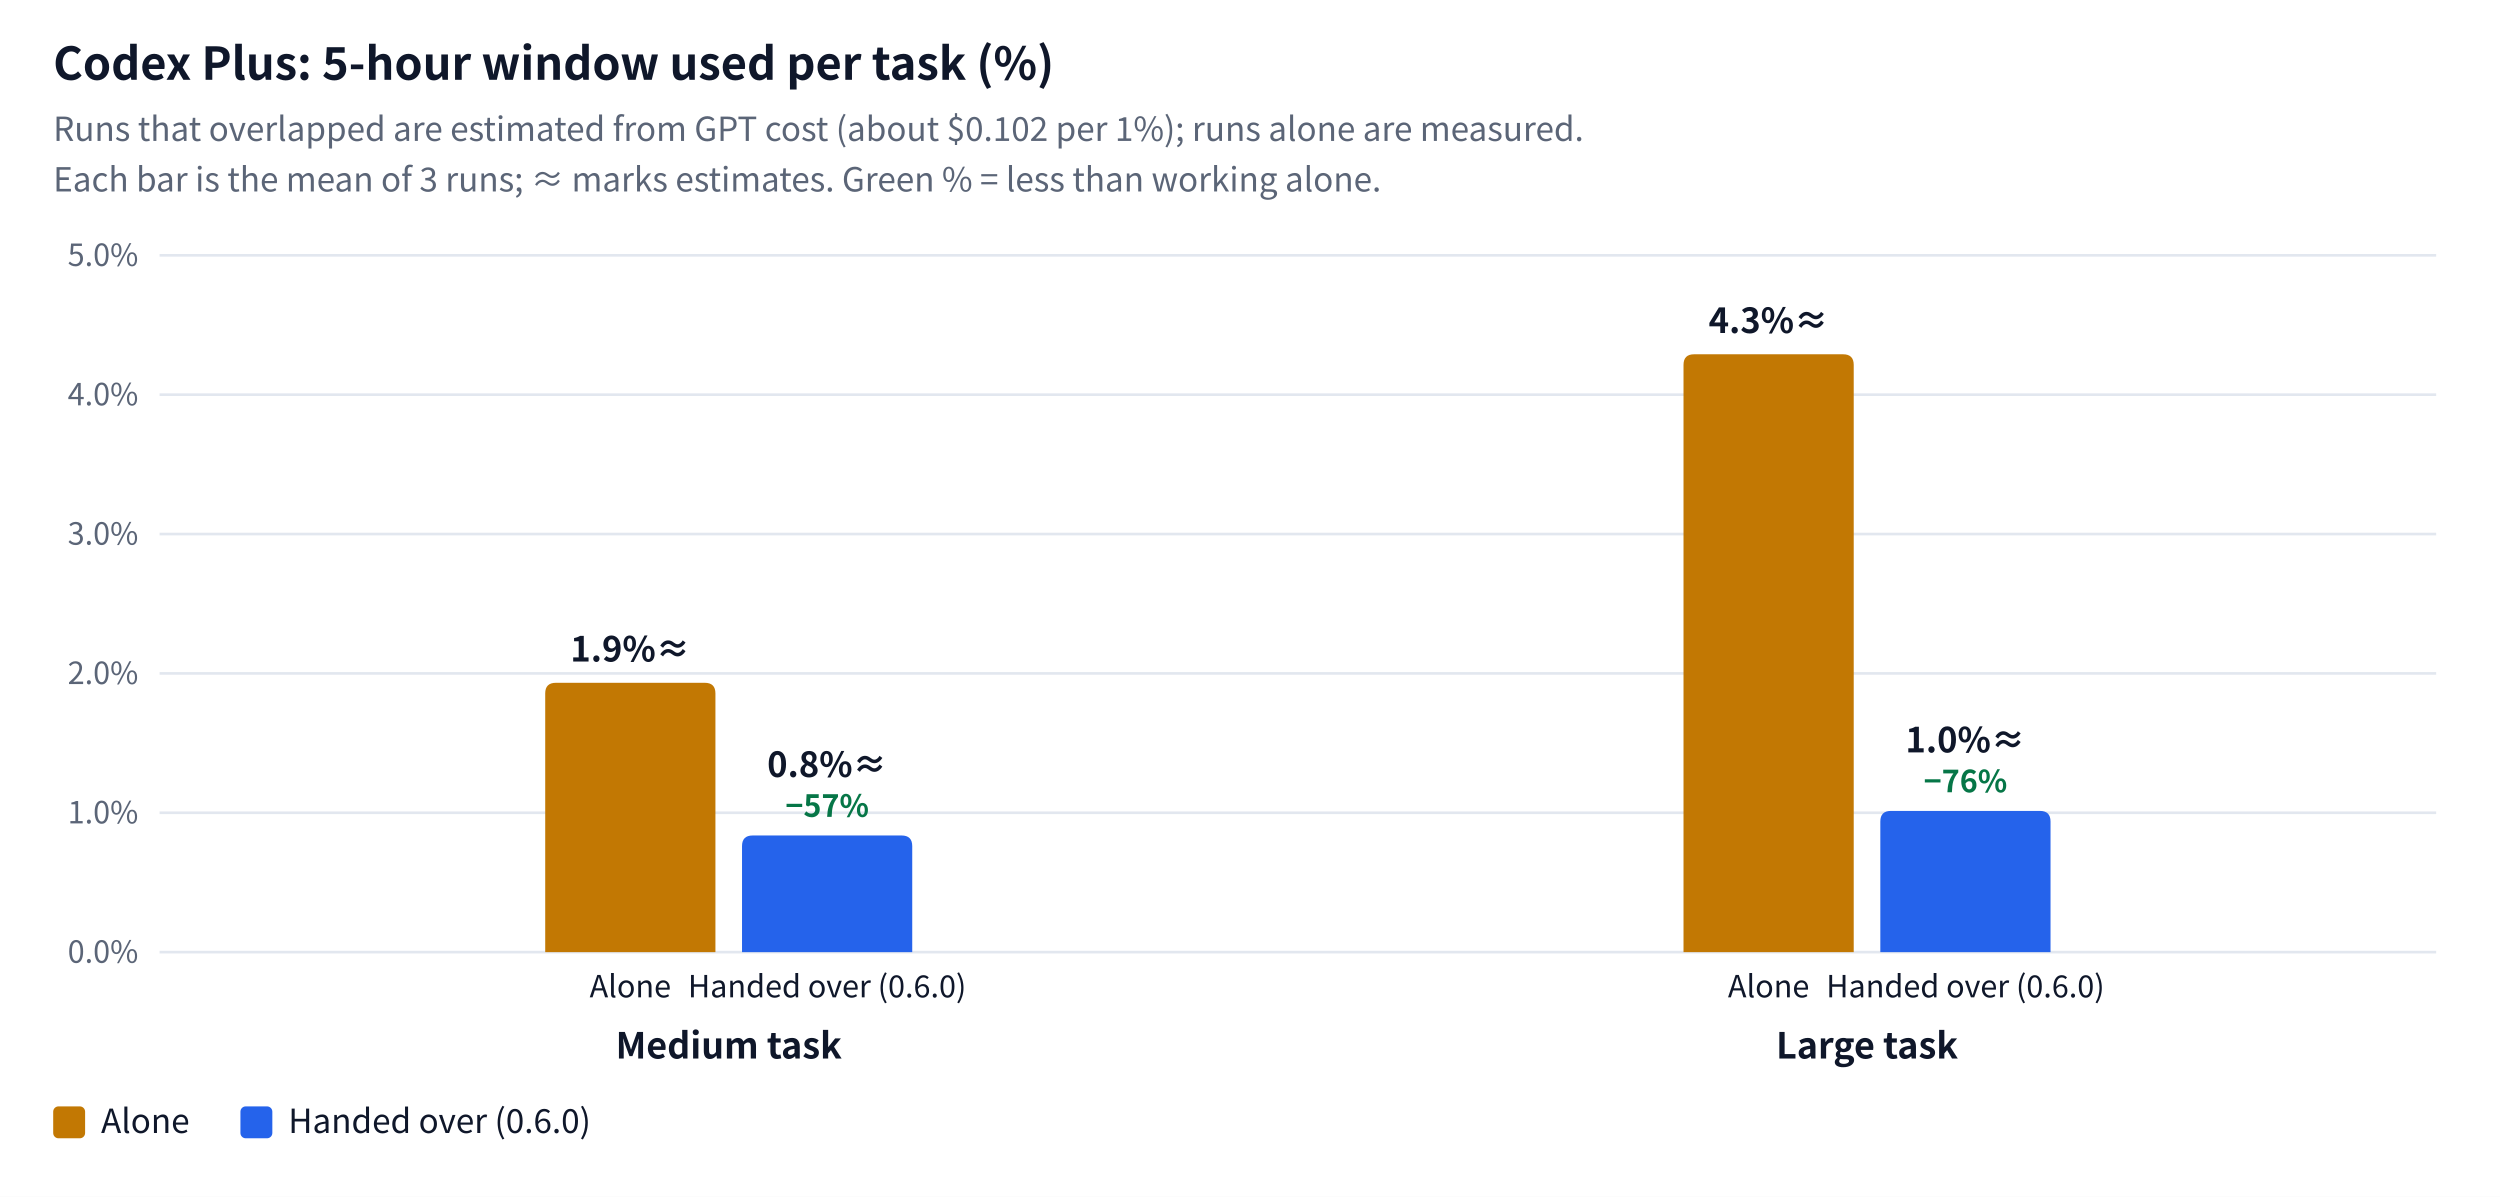
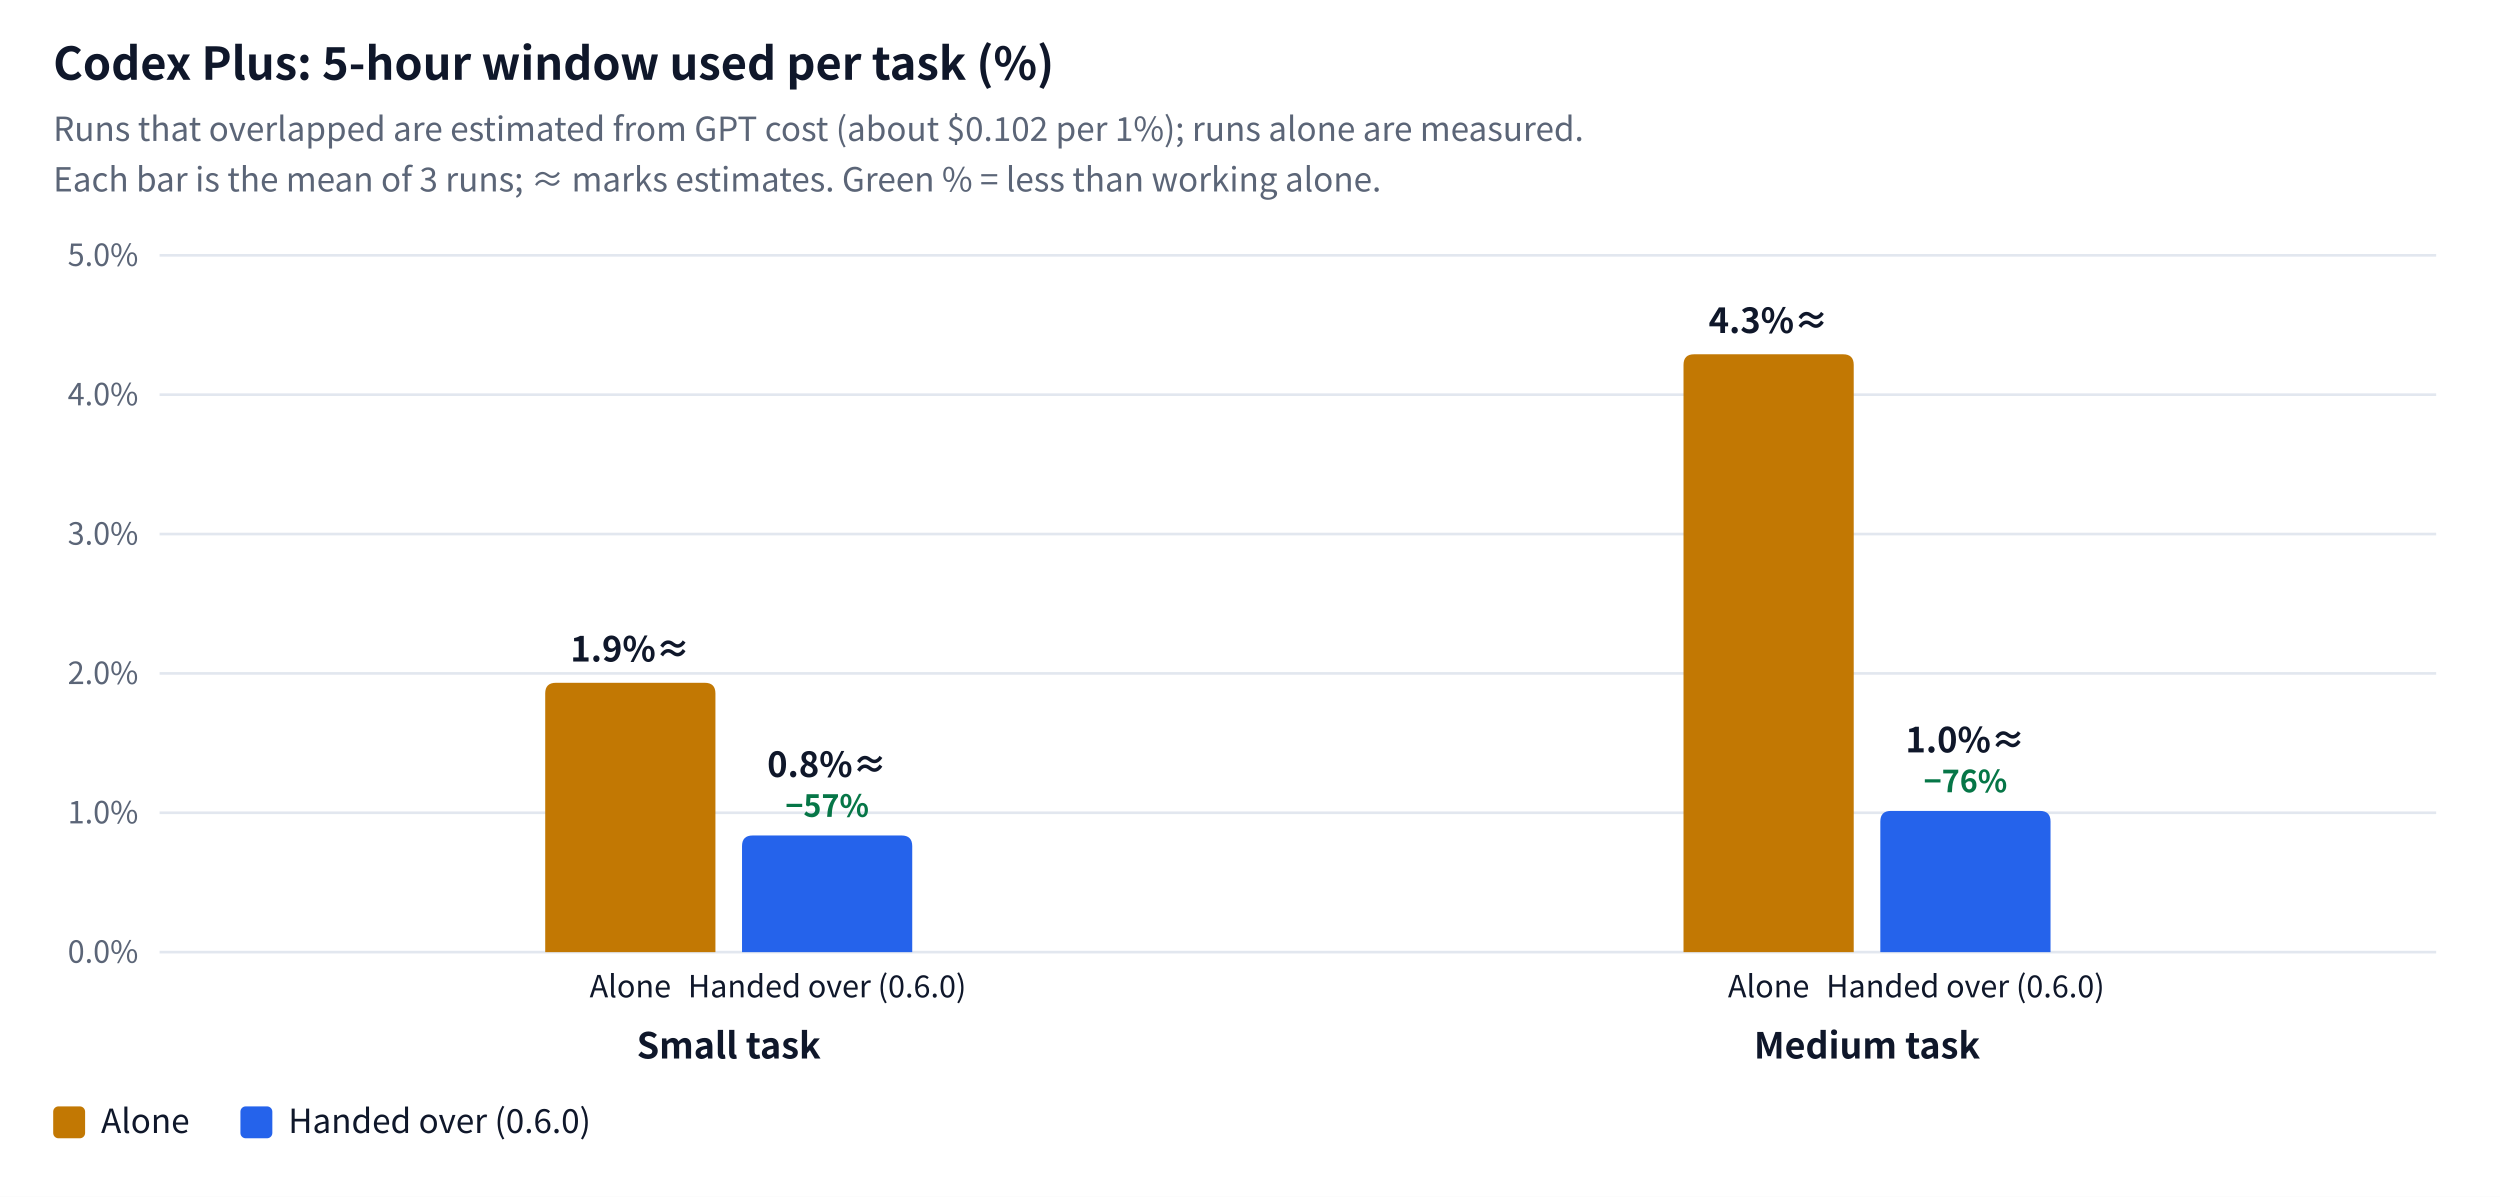
<svg xmlns="http://www.w3.org/2000/svg" width="940" height="450" viewBox="0 0 940 450" font-family="-apple-system, 'Segoe UI', 'PingFang SC', 'Noto Sans CJK SC', Helvetica, Arial, sans-serif">
  <rect width="940" height="450" fill="#FFFFFF" />
  <text x="20" y="30" font-size="17" font-weight="600" fill="#0F172A">Codex Plus: 5-hour window used per task (%)</text>
  <text x="20" y="53" font-size="12.5" fill="#5B6577">Runs that overlapped are estimated from GPT cost (about $0.102 per 1%); runs alone are measured.</text>
  <text x="20" y="72" font-size="12.5" fill="#5B6577">Each bar is the mean of 3 runs; ≈ marks estimates. Green % = less than working alone.</text>
  <line x1="60" x2="916" y1="358" y2="358" stroke="#E2E7EF" />
  <text x="52" y="362" font-size="11.5" fill="#5B6577" text-anchor="end">0.0%</text>
  <line x1="60" x2="916" y1="305.6" y2="305.6" stroke="#E2E7EF" />
  <text x="52" y="309.6" font-size="11.5" fill="#5B6577" text-anchor="end">1.0%</text>
  <line x1="60" x2="916" y1="253.2" y2="253.2" stroke="#E2E7EF" />
  <text x="52" y="257.2" font-size="11.5" fill="#5B6577" text-anchor="end">2.0%</text>
  <line x1="60" x2="916" y1="200.8" y2="200.8" stroke="#E2E7EF" />
  <text x="52" y="204.8" font-size="11.5" fill="#5B6577" text-anchor="end">3.0%</text>
  <line x1="60" x2="916" y1="148.4" y2="148.4" stroke="#E2E7EF" />
  <text x="52" y="152.4" font-size="11.5" fill="#5B6577" text-anchor="end">4.0%</text>
  <line x1="60" x2="916" y1="96" y2="96" stroke="#E2E7EF" />
  <text x="52" y="100" font-size="11.5" fill="#5B6577" text-anchor="end">5.0%</text>
  <text x="237" y="375" font-size="11.5" fill="#0F172A" text-anchor="middle">Alone</text>
  <path d="M205,358 V260.731 Q205,256.731 209,256.731 H265 Q269,256.731 269,260.731 V358 Z" fill="#C27803" />
  <text x="237" y="248.731" font-size="13" font-weight="600" fill="#0F172A" text-anchor="middle">1.9%≈</text>
  <text x="311" y="375" font-size="11.5" fill="#0F172A" text-anchor="middle">Handed over (0.6.0)</text>
  <path d="M279,358 V318.14 Q279,314.14 283,314.14 H339 Q343,314.14 343,318.14 V358 Z" fill="#2563EB" />
  <text x="311" y="292.14" font-size="13" font-weight="600" fill="#0F172A" text-anchor="middle">0.8%≈</text>
  <text x="311" y="307.14" font-size="11.5" font-weight="600" fill="#067647" text-anchor="middle">−57%</text>
-   <text x="274" y="398" font-size="13.5" font-weight="600" fill="#0F172A" text-anchor="middle">Medium task</text>
+   <text x="274" y="398" font-size="13.5" font-weight="600" fill="#0F172A" text-anchor="middle">Small task</text>
  <text x="665" y="375" font-size="11.5" fill="#0F172A" text-anchor="middle">Alone</text>
  <path d="M633,358 V137.208 Q633,133.208 637,133.208 H693 Q697,133.208 697,137.208 V358 Z" fill="#C27803" />
  <text x="665" y="125.208" font-size="13" font-weight="600" fill="#0F172A" text-anchor="middle">4.3%≈</text>
  <text x="739" y="375" font-size="11.5" fill="#0F172A" text-anchor="middle">Handed over (0.6.0)</text>
  <path d="M707,358 V308.902 Q707,304.902 711,304.902 H767 Q771,304.902 771,308.902 V358 Z" fill="#2563EB" />
  <text x="739" y="282.902" font-size="13" font-weight="600" fill="#0F172A" text-anchor="middle">1.0%≈</text>
  <text x="739" y="297.902" font-size="11.5" font-weight="600" fill="#067647" text-anchor="middle">−76%</text>
-   <text x="702" y="398" font-size="13.5" font-weight="600" fill="#0F172A" text-anchor="middle">Large task</text>
+   <text x="702" y="398" font-size="13.5" font-weight="600" fill="#0F172A" text-anchor="middle">Medium task</text>
  <rect x="20" y="416" width="12" height="12" rx="2" fill="#C27803" />
  <text x="38" y="426" font-size="12.5" fill="#0F172A">Alone</text>
  <rect x="90.4" y="416" width="12" height="12" rx="2" fill="#2563EB" />
  <text x="108.4" y="426" font-size="12.5" fill="#0F172A">Handed over (0.6.0)</text>
</svg>
